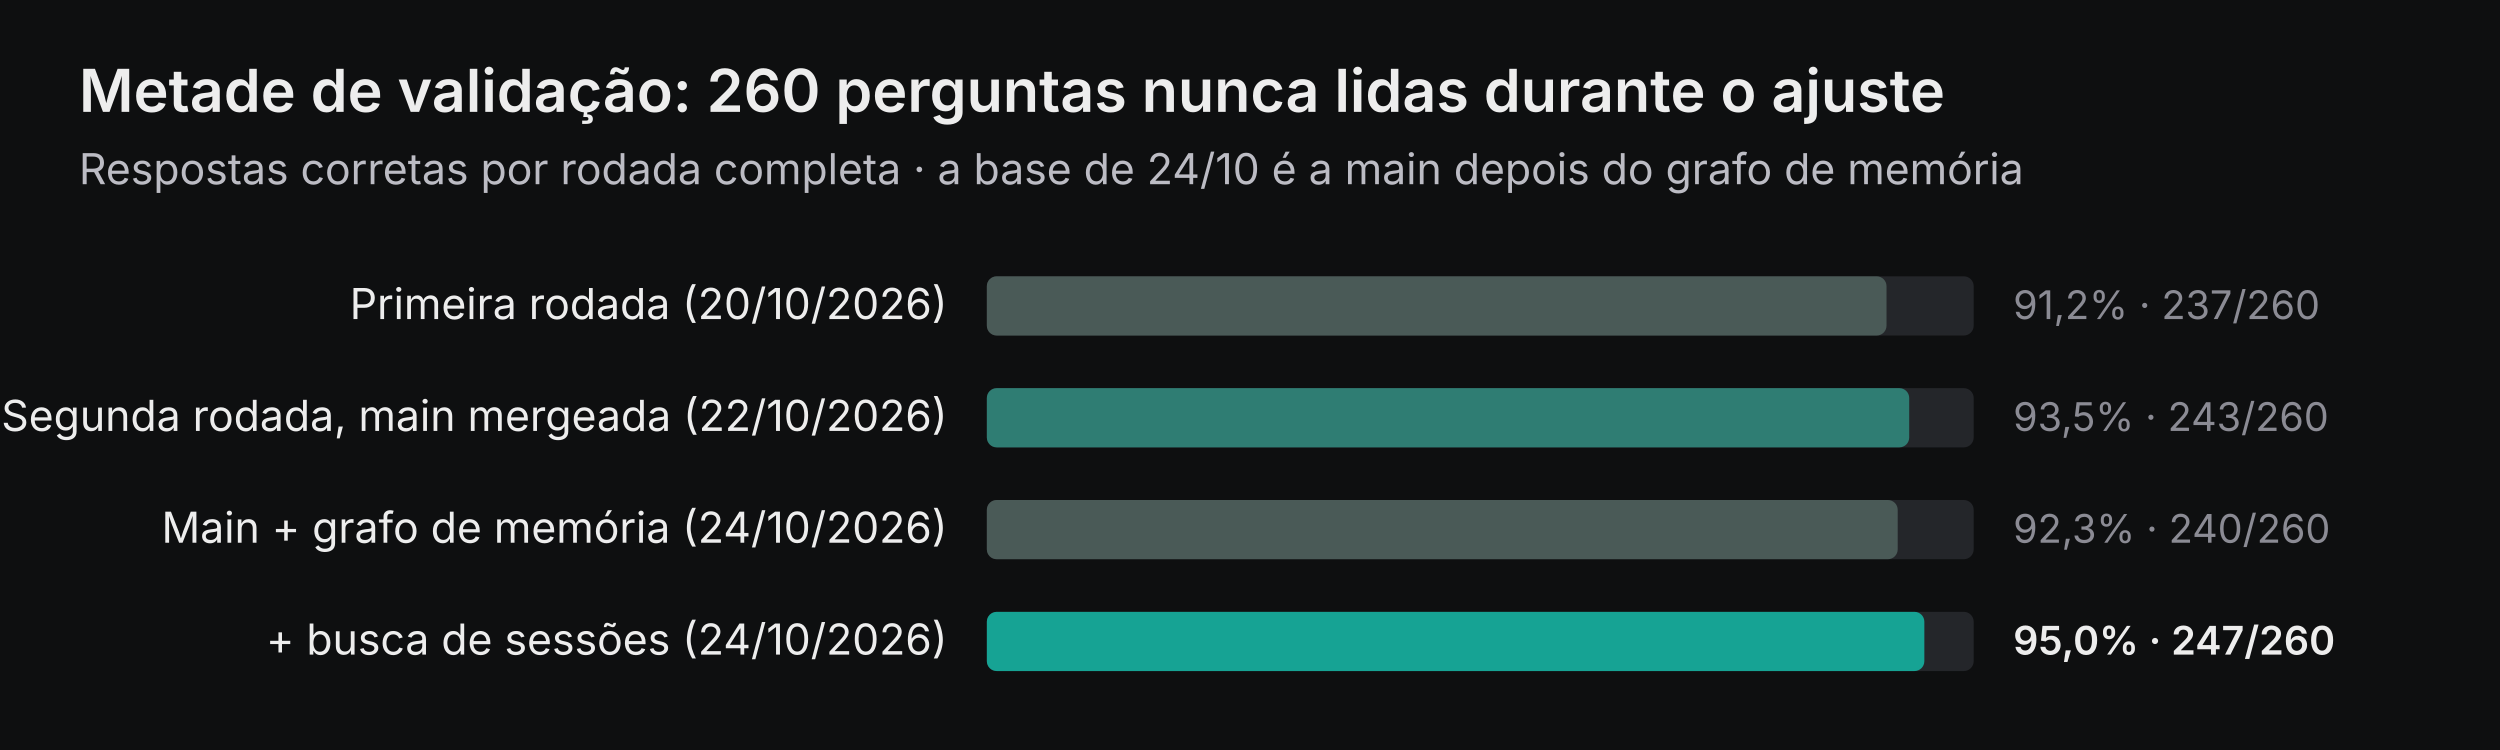
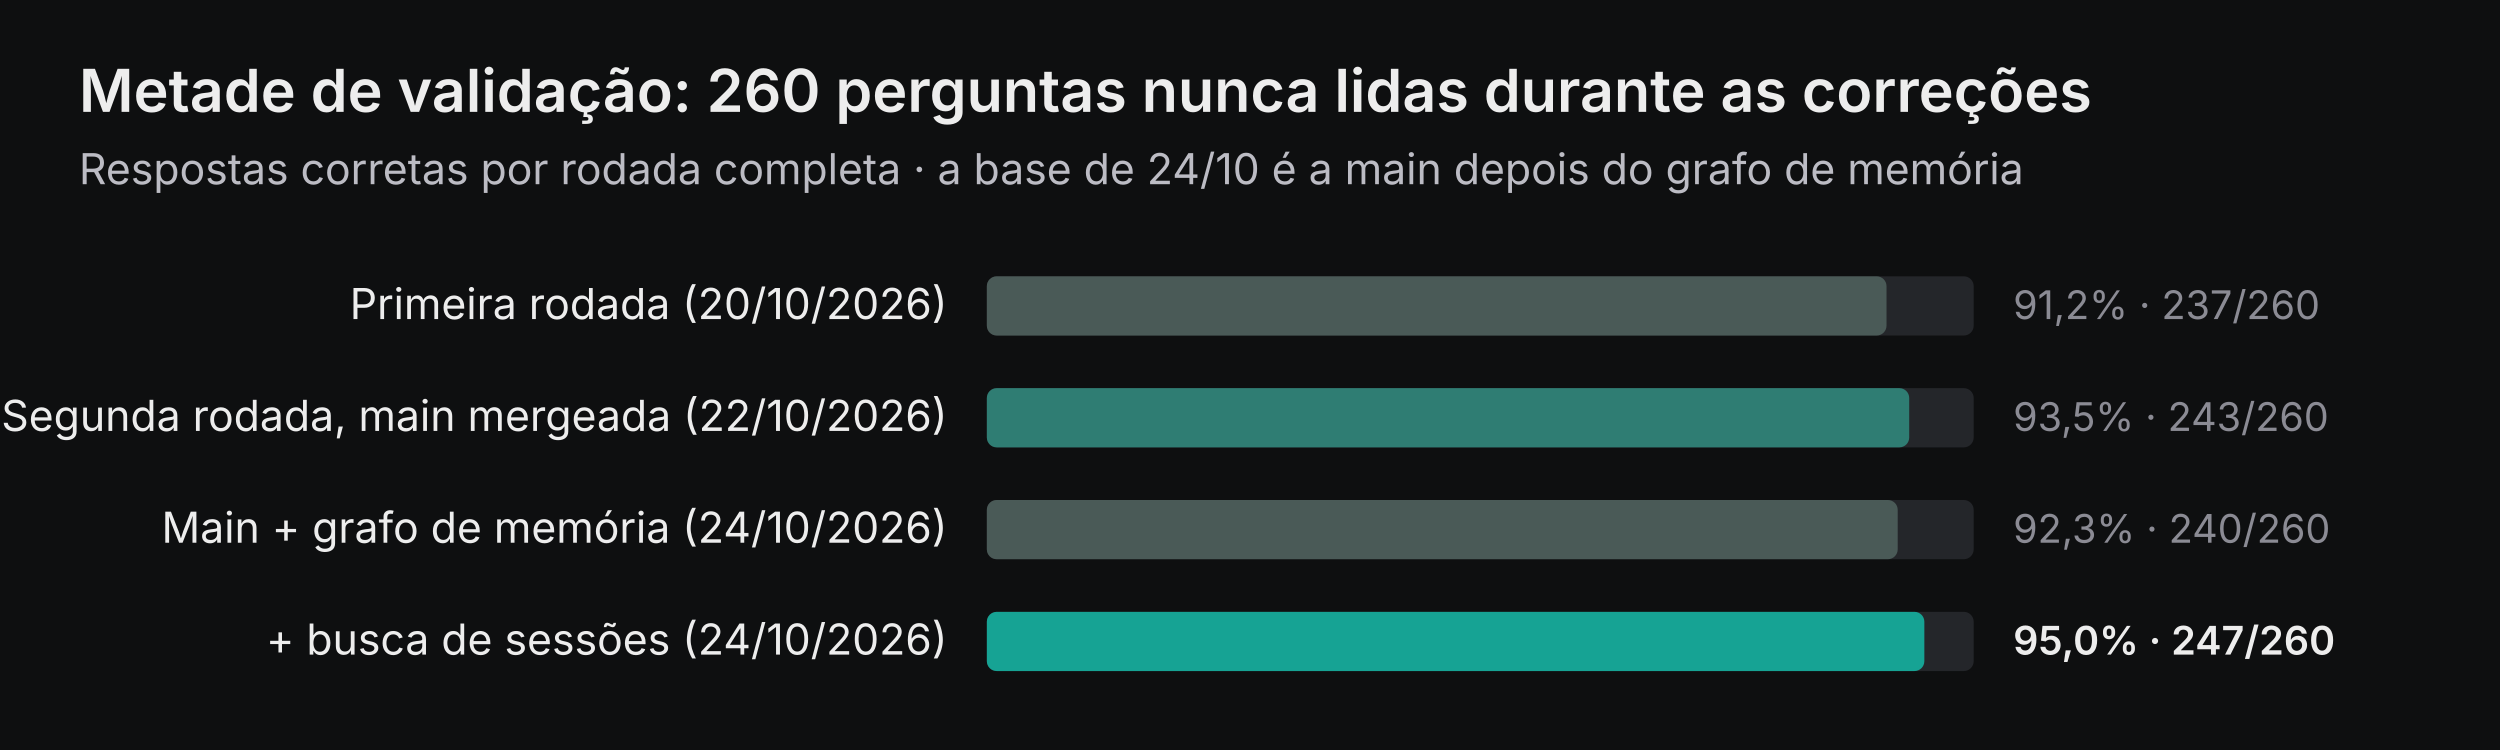
- <svg xmlns="http://www.w3.org/2000/svg" width="760" height="228" viewBox="0 0 760 228" font-family="Inter, -apple-system, Segoe UI, sans-serif" role="img" aria-label="Metade de validação: 260 perguntas nunca lidas durante o ajuste">
+ <svg xmlns="http://www.w3.org/2000/svg" width="760" height="228" viewBox="0 0 760 228" font-family="Inter, -apple-system, Segoe UI, sans-serif" role="img" aria-label="Metade de validação: 260 perguntas nunca lidas durante as correções">
  <rect width="760" height="228" fill="#0E0F10" />
-   <text x="24" y="34" font-size="18" font-weight="600" fill="#ededed">Metade de validação: 260 perguntas nunca lidas durante o ajuste</text>
+   <text x="24" y="34" font-size="18" font-weight="600" fill="#ededed">Metade de validação: 260 perguntas nunca lidas durante as correções</text>
  <text x="24" y="56" font-size="13" fill="#bcbcc4">Respostas corretas por rodada completa · a base de 24/10 é a main depois do grafo de memória</text>
  <text x="288" y="97" font-size="13" text-anchor="end" fill="#ededed">Primeira rodada (20/10/2026)</text>
  <rect x="300" y="84" width="300" height="18" rx="3" fill="#24262a" />
  <rect x="300" y="84" width="273.5" height="18" rx="3" fill="#4a5a57" />
  <text x="612" y="97" font-size="12" font-weight="400" fill="#8b8b94">91,2%  ·  237/260</text>
  <text x="288" y="131" font-size="13" text-anchor="end" fill="#ededed">Segunda rodada, main mergeada (22/10/2026)</text>
  <rect x="300" y="118" width="300" height="18" rx="3" fill="#24262a" />
  <rect x="300" y="118" width="280.4" height="18" rx="3" fill="#2f7d73" />
  <text x="612" y="131" font-size="12" font-weight="400" fill="#8b8b94">93,5%  ·  243/260</text>
  <text x="288" y="165" font-size="13" text-anchor="end" fill="#ededed">Main + grafo de memória (24/10/2026)</text>
  <rect x="300" y="152" width="300" height="18" rx="3" fill="#24262a" />
  <rect x="300" y="152" width="276.9" height="18" rx="3" fill="#4a5a57" />
  <text x="612" y="165" font-size="12" font-weight="400" fill="#8b8b94">92,3%  ·  240/260</text>
  <text x="288" y="199" font-size="13" text-anchor="end" fill="#ededed">+ busca de sessões (24/10/2026)</text>
  <rect x="300" y="186" width="300" height="18" rx="3" fill="#24262a" />
  <rect x="300" y="186" width="285.0" height="18" rx="3" fill="#16a394" />
  <text x="612" y="199" font-size="12" font-weight="600" fill="#ededed">95,0%  ·  247/260</text>
</svg>
